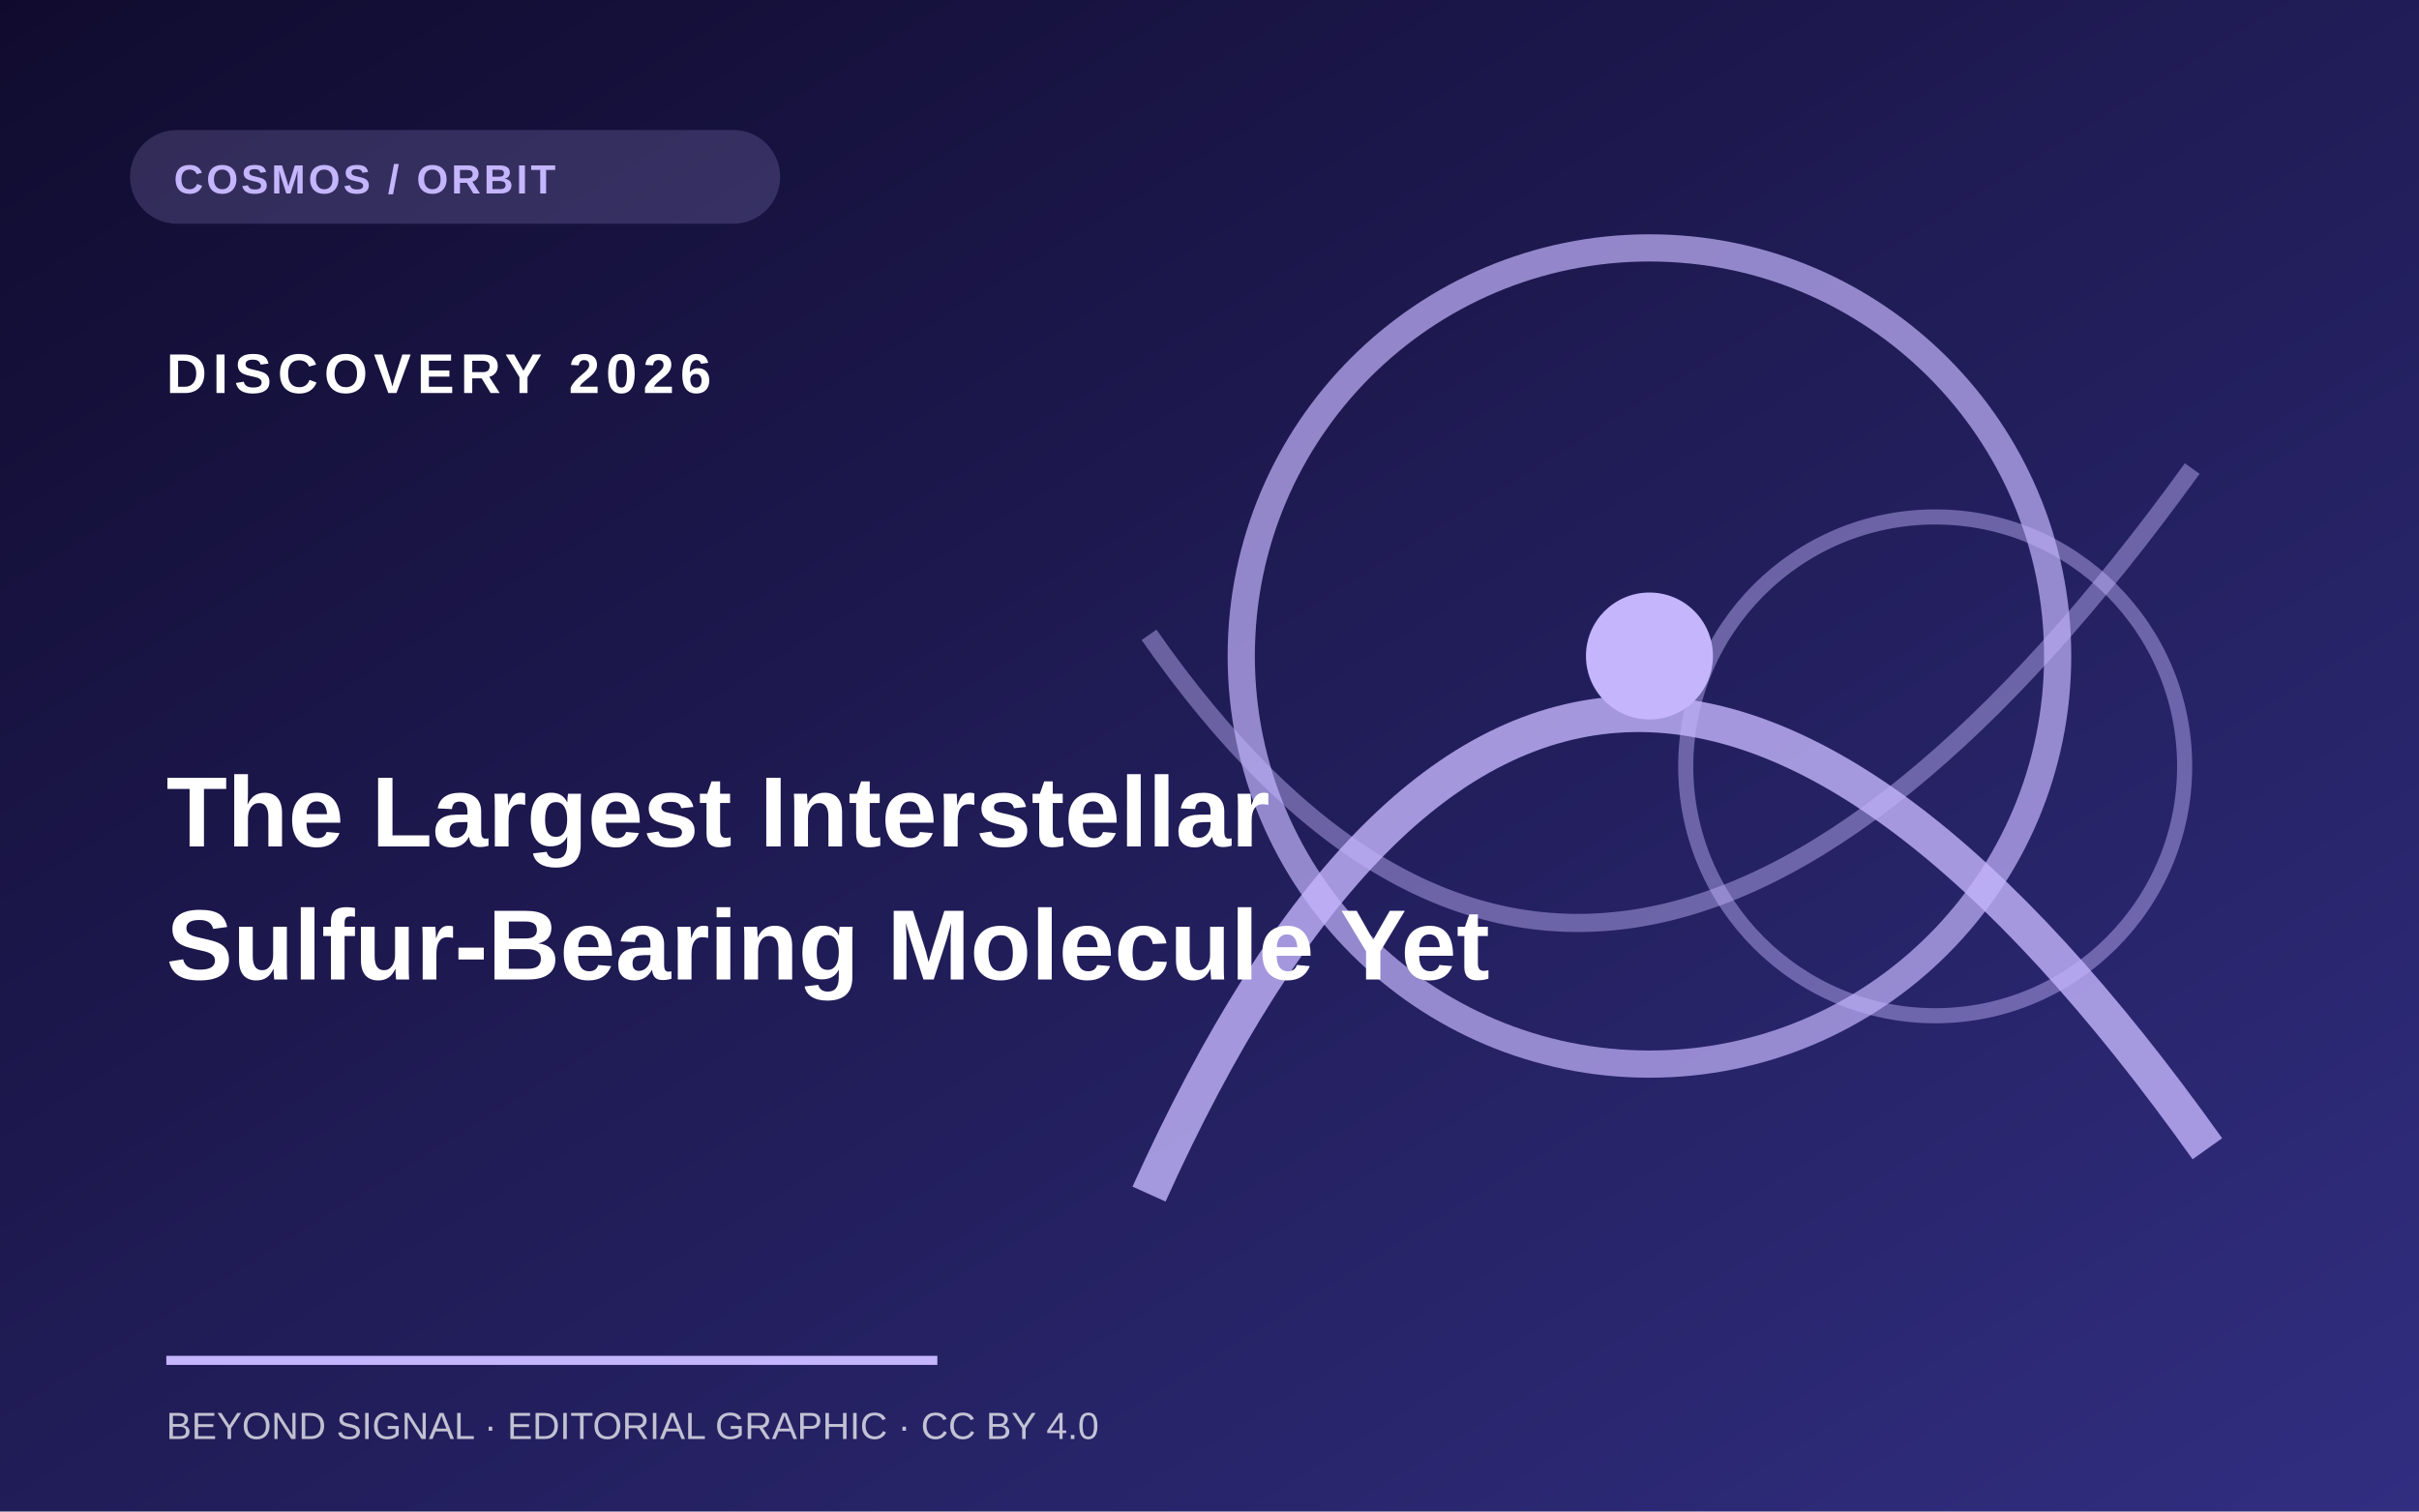
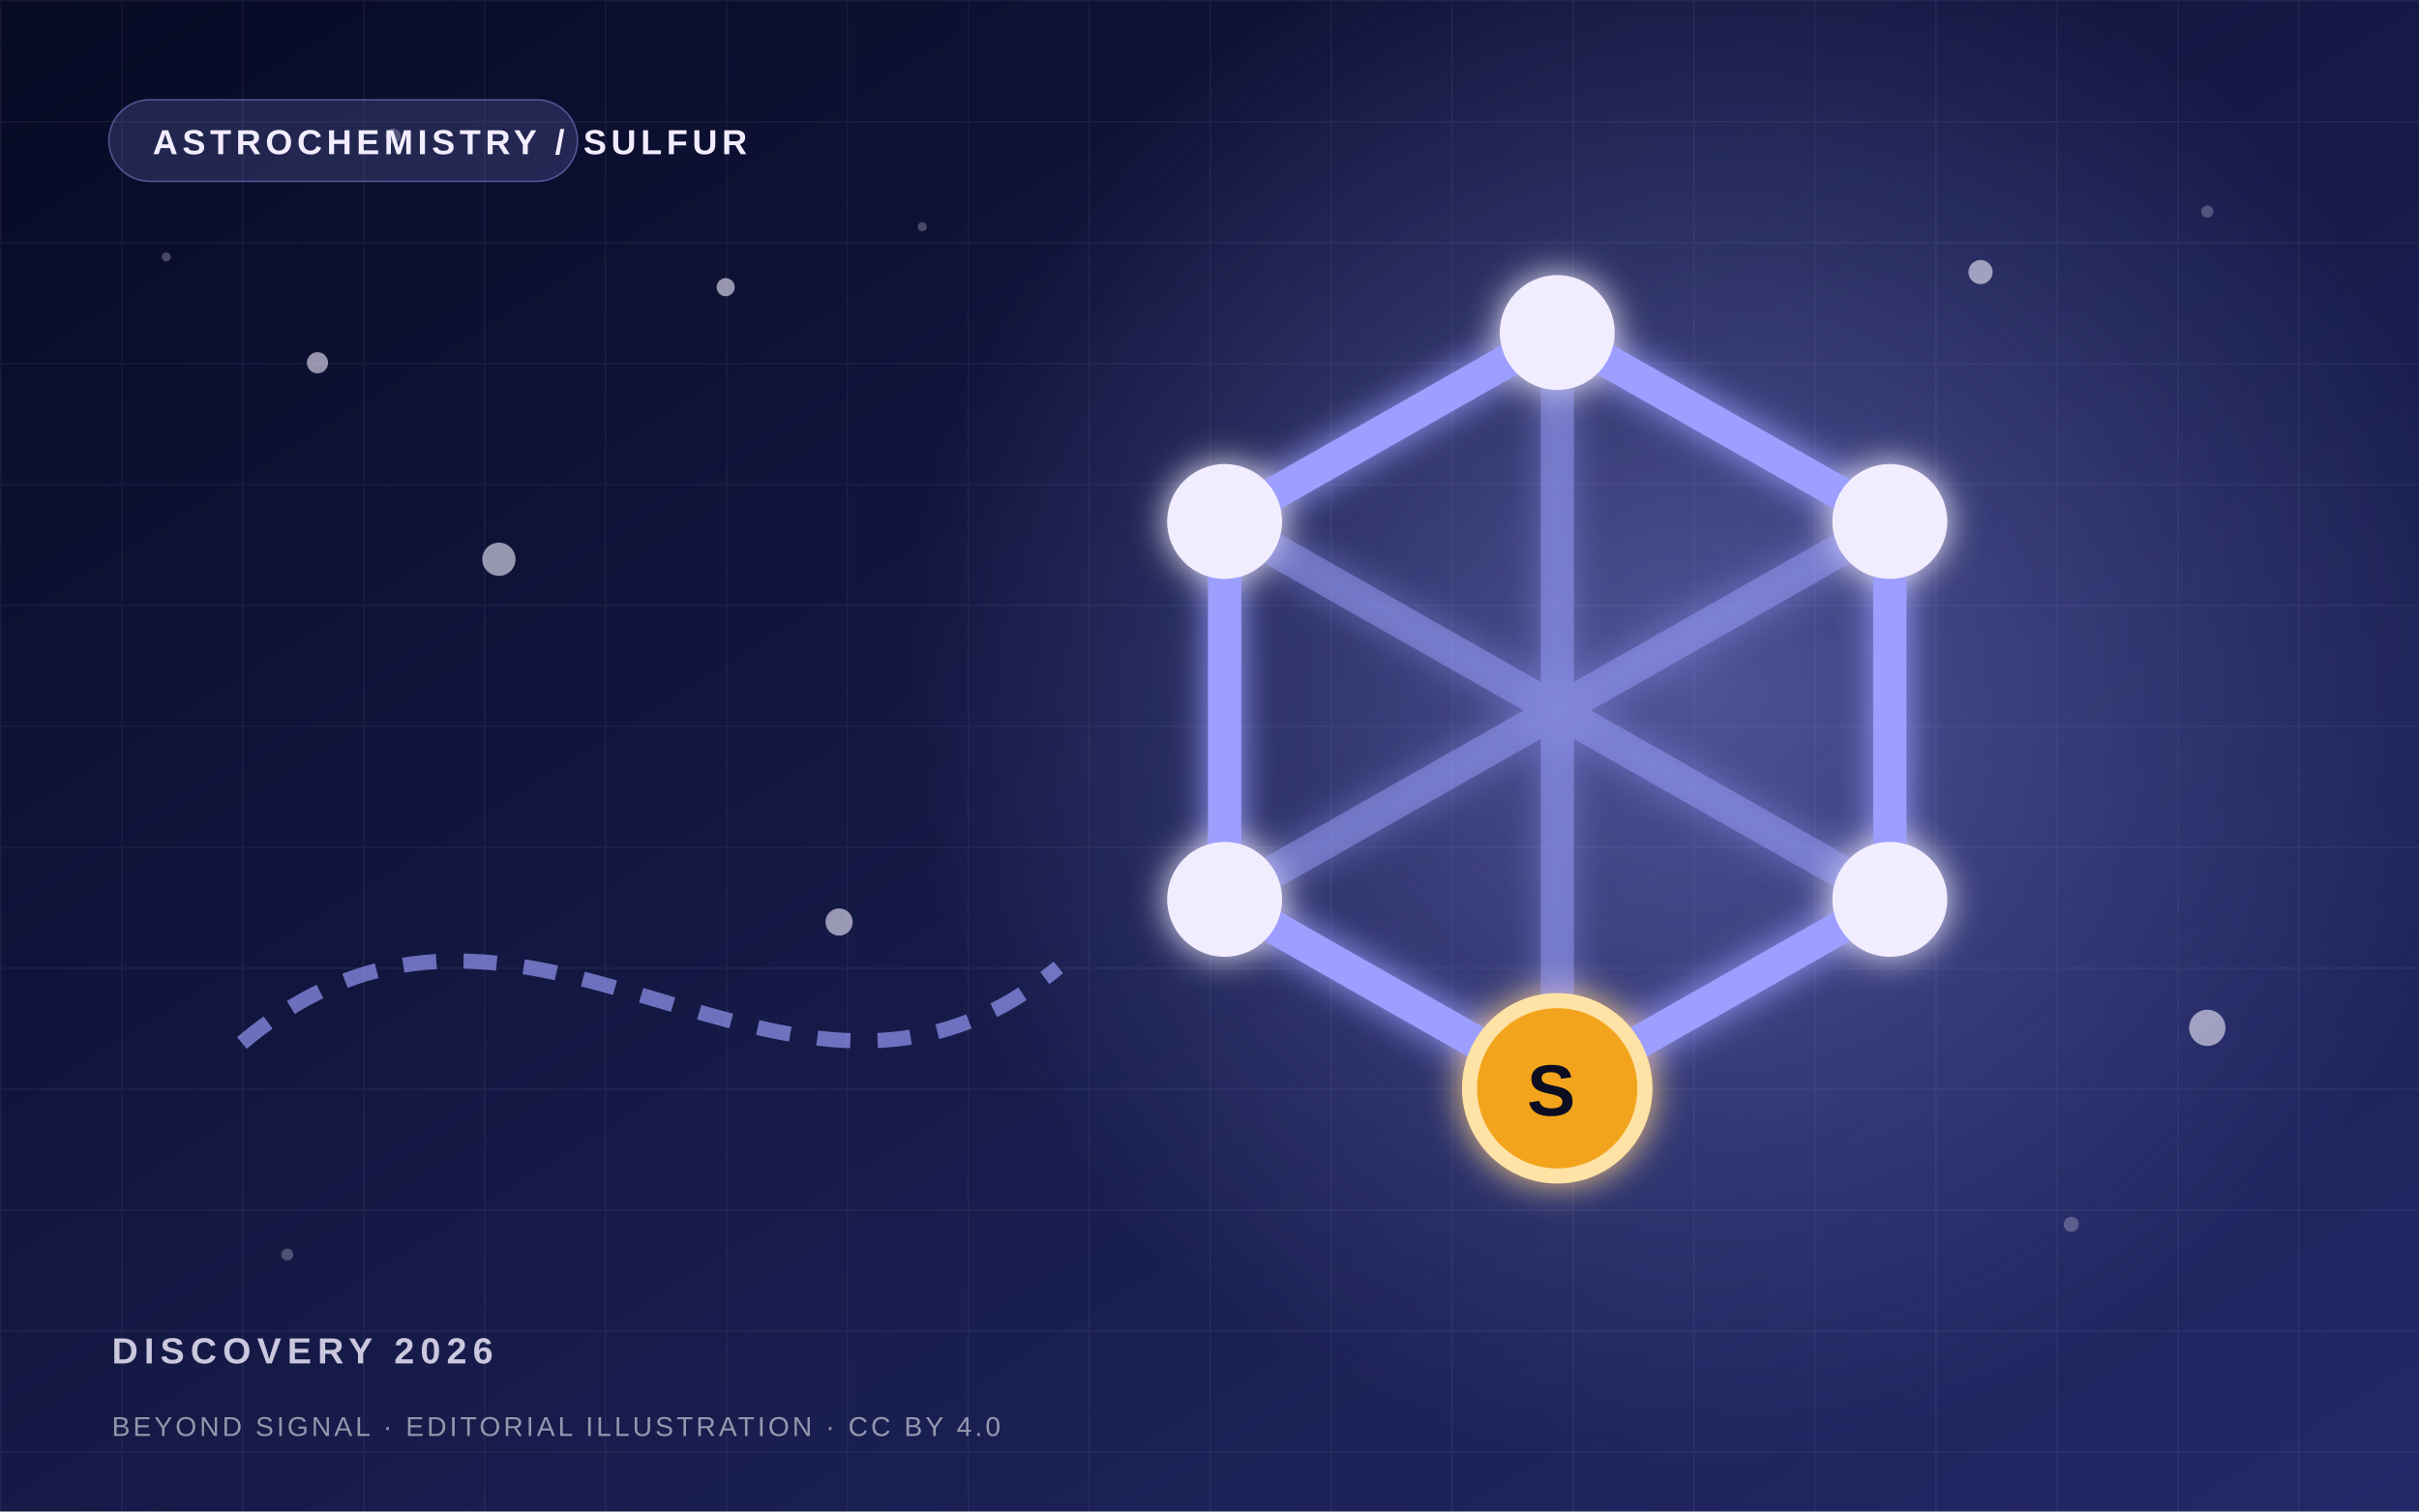
<svg xmlns="http://www.w3.org/2000/svg" width="1600" height="1000" viewBox="0 0 1600 1000" role="img" aria-labelledby="t d">
  <defs>
-     <linearGradient id="g" x2="1" y2="1">
-       <stop stop-color="#100b2e" />
-       <stop offset="1" stop-color="#312e81" />
+     <linearGradient id="bg" x1="0" y1="0" x2="1" y2="1">
+       <stop stop-color="#070a24" />
+       <stop offset="1" stop-color="#232968" />
    </linearGradient>
+     <radialGradient id="halo">
+       <stop stop-color="#9c9fff" stop-opacity=".42" />
+       <stop offset="1" stop-color="#9c9fff" stop-opacity="0" />
+     </radialGradient>
+     <linearGradient id="shine" x1="0" x2="1">
+       <stop stop-color="#f2ecff" />
+       <stop offset="1" stop-color="#9c9fff" />
+     </linearGradient>
+     <filter id="glow">
+       <feGaussianBlur stdDeviation="12" result="b" />
+       <feMerge>
+         <feMergeNode in="b" />
+         <feMergeNode in="SourceGraphic" />
+       </feMerge>
+     </filter>
+     <pattern id="grid" width="80" height="80" patternUnits="userSpaceOnUse">
+       <path d="M80 0H0V80" fill="none" stroke="#f2ecff" stroke-opacity=".055" stroke-width="2" />
+     </pattern>
  </defs>
-   <rect width="1600" height="1000" fill="url(#g)" />
-   <g fill="none" stroke="#c4b5fd">
-     <circle cx="1091" cy="434" r="270" stroke-width="18" opacity=".7" />
-     <circle cx="1280" cy="507" r="165" stroke-width="10" opacity=".45" />
-     <path d="M760 790 Q1040 170 1460 760" stroke-width="24" opacity=".8" />
-     <path d="M760 420 Q1060 850 1450 310" stroke-width="12" opacity=".45" />
+   <rect width="1600" height="1000" fill="url(#bg)" />
+   <rect width="1600" height="1000" fill="url(#grid)" />
+   <circle cx="1120" cy="450" r="520" fill="url(#halo)" />
+   <g opacity=".26" fill="#f2ecff">
+     <circle cx="110" cy="170" r="3" />
+     <circle cx="260" cy="90" r="5" />
+     <circle cx="1460" cy="140" r="4" />
+     <circle cx="1370" cy="810" r="5" />
+     <circle cx="190" cy="830" r="4" />
+     <circle cx="610" cy="150" r="3" />
  </g>
-   <circle cx="1091" cy="434" r="42" fill="#c4b5fd" />
-   <rect x="86" y="86" width="430" height="62" rx="31" fill="#c4b5fd" opacity=".18" />
-   <text x="115" y="128" fill="#c4b5fd" font-family="Arial,sans-serif" font-size="27" font-weight="700" letter-spacing="2">COSMOS / ORBIT</text>
-   <text x="110" y="260" fill="white" font-family="Arial,sans-serif" font-size="37" font-weight="700" letter-spacing="4">DISCOVERY 2026</text>
-   <text fill="white" font-family="Arial,sans-serif" font-size="66" font-weight="800">
-     <tspan x="110" y="560">The Largest Interstellar</tspan>
-     <tspan x="110" y="648">Sulfur-Bearing Molecule Yet</tspan>
-   </text>
-   <line x1="110" y1="900" x2="620" y2="900" stroke="#c4b5fd" stroke-width="6" />
-   <text x="110" y="952" fill="white" opacity=".72" font-family="Arial,sans-serif" font-size="25">BEYOND SIGNAL · EDITORIAL GRAPHIC · CC BY 4.0</text>
+   <g>
+     <g transform="translate(1030 470)" fill="none" stroke="#9c9fff" stroke-width="22" stroke-linejoin="round" filter="url(#glow)">
+       <path d="M0-250 220-125 220 125 0 250-220 125-220-125z" />
+       <path d="M0-250V250M-220-125l440 250M220-125l-440 250" opacity=".45" />
+       <g fill="#f2ecff" stroke="none">
+         <circle cy="-250" r="38" />
+         <circle cx="220" cy="-125" r="38" />
+         <circle cx="220" cy="125" r="38" />
+         <circle cy="250" r="38" />
+         <circle cx="-220" cy="125" r="38" />
+         <circle cx="-220" cy="-125" r="38" />
+       </g>
+       <circle cx="0" cy="250" r="58" fill="#f2a51a" stroke="#ffe2a6" stroke-width="10" />
+       <text x="-20" y="268" fill="#070a24" stroke="none" font-family="Arial" font-size="48" font-weight="700">S</text>
+     </g>
+     <g fill="#f2ecff" opacity=".6">
+       <circle cx="210" cy="240" r="7" />
+       <circle cx="330" cy="370" r="11" />
+       <circle cx="480" cy="190" r="6" />
+       <circle cx="555" cy="610" r="9" />
+       <circle cx="1310" cy="180" r="8" />
+       <circle cx="1460" cy="680" r="12" />
+     </g>
+     <path d="M160 690C350 530 520 790 700 640" fill="none" stroke="#9c9fff" stroke-width="10" stroke-dasharray="22 18" opacity=".65" />
+   </g>
+   <g font-family="Arial,Helvetica,sans-serif">
+     <rect x="72" y="66" width="310" height="54" rx="27" fill="#9c9fff" fill-opacity=".17" stroke="#9c9fff" stroke-opacity=".45" />
+     <text x="101" y="102" fill="#f2ecff" font-size="23" font-weight="700" letter-spacing="3">ASTROCHEMISTRY / SULFUR</text>
+     <text x="74" y="902" fill="#f2ecff" fill-opacity=".82" font-size="24" font-weight="700" letter-spacing="4">DISCOVERY 2026</text>
+     <text x="74" y="950" fill="white" fill-opacity=".54" font-size="18" letter-spacing="2">BEYOND SIGNAL · EDITORIAL ILLUSTRATION · CC BY 4.0</text>
+   </g>
</svg>
